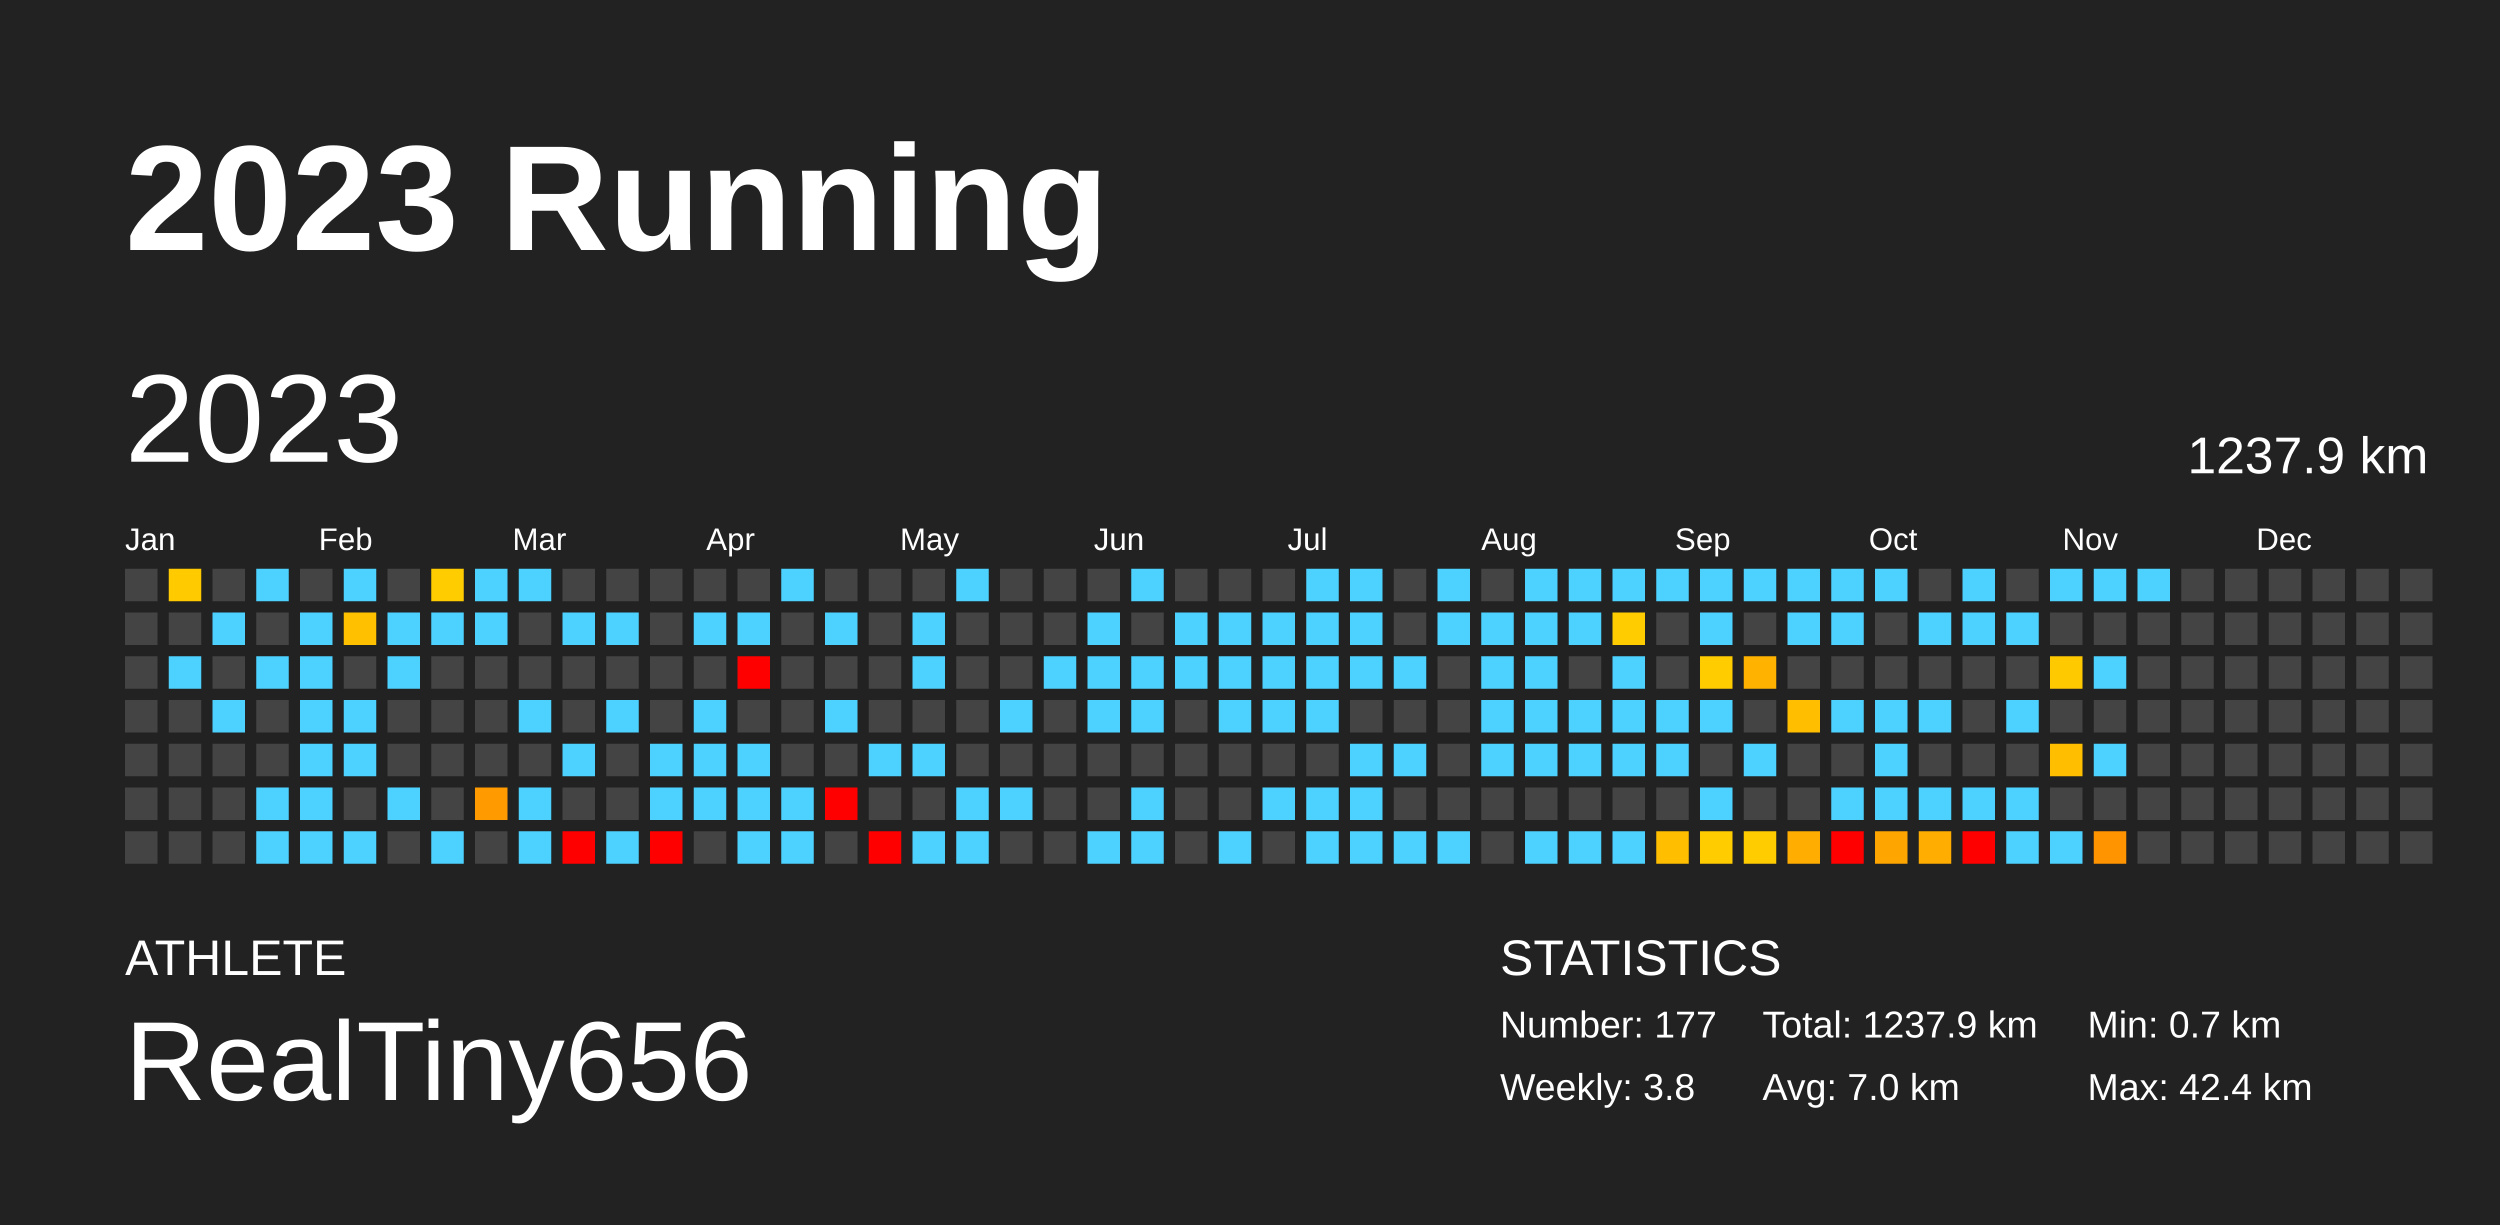
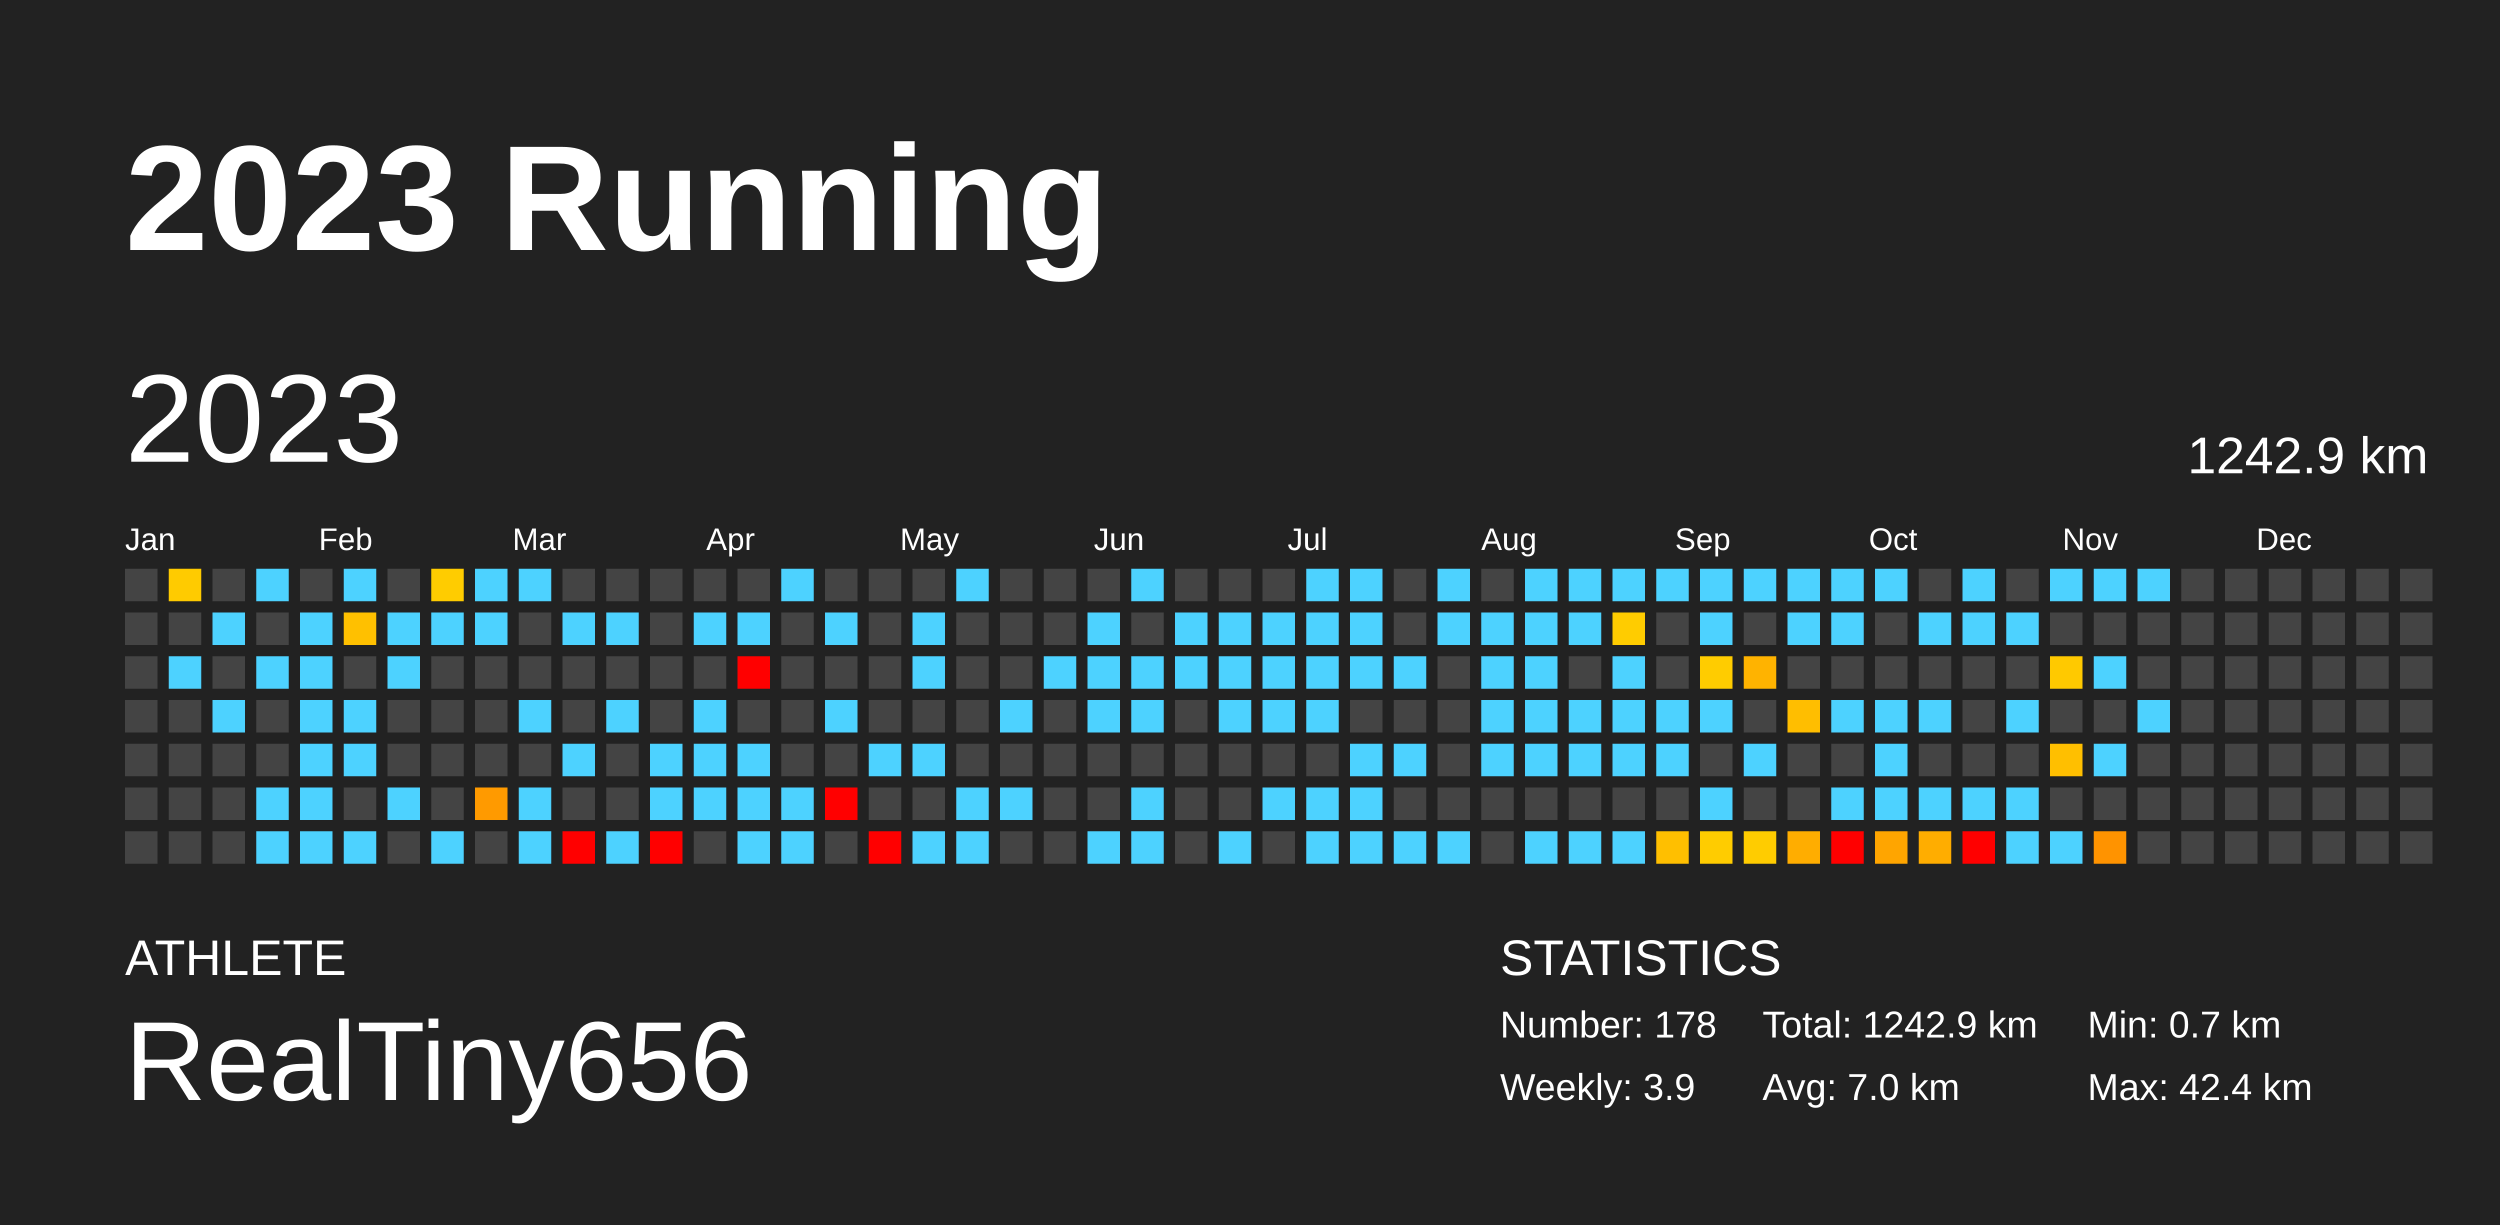
<svg xmlns="http://www.w3.org/2000/svg" baseProfile="full" height="98mm" version="1.1" viewBox="0,0,200,98" width="200mm">
  <defs />
  <rect fill="#222222" height="98" width="200" x="0" y="0" />
  <text fill="#FFFFFF" style="font-size:12px; font-family:Arial; font-weight:bold;" x="10" y="20">2023 Running</text>
  <text fill="#FFFFFF" style="font-size:4px; font-family:Arial" x="10" y="78">ATHLETE</text>
  <text fill="#FFFFFF" style="font-size:9px; font-family:Arial" x="10" y="88">RealTiny656</text>
  <text fill="#FFFFFF" style="font-size:4px; font-family:Arial" x="120" y="78">STATISTICS</text>
-   <text fill="#FFFFFF" style="font-size:3px; font-family:Arial" x="120" y="83">Number: 177</text>
-   <text fill="#FFFFFF" style="font-size:3px; font-family:Arial" x="120" y="88">Weekly: 3.8</text>
-   <text fill="#FFFFFF" style="font-size:3px; font-family:Arial" x="141" y="83">Total: 1237.9 km</text>
+   <text fill="#FFFFFF" style="font-size:3px; font-family:Arial" x="120" y="83">Number: 178</text>
+   <text fill="#FFFFFF" style="font-size:3px; font-family:Arial" x="120" y="88">Weekly: 3.9</text>
+   <text fill="#FFFFFF" style="font-size:3px; font-family:Arial" x="141" y="83">Total: 1242.9 km</text>
  <text fill="#FFFFFF" style="font-size:3px; font-family:Arial" x="141" y="88">Avg: 7.0 km</text>
  <text fill="#FFFFFF" style="font-size:3px; font-family:Arial" x="167" y="83">Min: 0.7 km</text>
  <text fill="#FFFFFF" style="font-size:3px; font-family:Arial" x="167" y="88">Max: 42.4 km</text>
  <text dominant-baseline="hanging" fill="#FFFFFF" style="font-size:10.0px; font-family:Arial;" x="10" y="30">2023</text>
-   <text dominant-baseline="hanging" fill="#FFFFFF" style="font-size:4.125px; font-family:Arial;" x="175" y="35">1237.9 km</text>
+   <text dominant-baseline="hanging" fill="#FFFFFF" style="font-size:4.125px; font-family:Arial;" x="175" y="35">1242.9 km</text>
  <text fill="#FFFFFF" style="font-size:2.5px; font-family:Arial" x="10.0" y="44">Jan</text>
  <text fill="#FFFFFF" style="font-size:2.5px; font-family:Arial" x="25.5" y="44">Feb</text>
  <text fill="#FFFFFF" style="font-size:2.5px; font-family:Arial" x="41.0" y="44">Mar</text>
  <text fill="#FFFFFF" style="font-size:2.5px; font-family:Arial" x="56.5" y="44">Apr</text>
  <text fill="#FFFFFF" style="font-size:2.5px; font-family:Arial" x="72.0" y="44">May</text>
  <text fill="#FFFFFF" style="font-size:2.5px; font-family:Arial" x="87.5" y="44">Jun</text>
  <text fill="#FFFFFF" style="font-size:2.5px; font-family:Arial" x="103.0" y="44">Jul</text>
  <text fill="#FFFFFF" style="font-size:2.5px; font-family:Arial" x="118.5" y="44">Aug</text>
  <text fill="#FFFFFF" style="font-size:2.5px; font-family:Arial" x="134.0" y="44">Sep</text>
  <text fill="#FFFFFF" style="font-size:2.5px; font-family:Arial" x="149.5" y="44">Oct</text>
  <text fill="#FFFFFF" style="font-size:2.5px; font-family:Arial" x="165.0" y="44">Nov</text>
  <text fill="#FFFFFF" style="font-size:2.5px; font-family:Arial" x="180.5" y="44">Dec</text>
  <rect fill="#444444" height="2.6" width="2.6" x="10.0" y="45.5" />
  <rect fill="#444444" height="2.6" width="2.6" x="10.0" y="49.0" />
  <rect fill="#444444" height="2.6" width="2.6" x="10.0" y="52.5" />
  <rect fill="#444444" height="2.6" width="2.6" x="10.0" y="56.0" />
  <rect fill="#444444" height="2.6" width="2.6" x="10.0" y="59.5" />
  <rect fill="#444444" height="2.6" width="2.6" x="10.0" y="63.0" />
  <rect fill="#444444" height="2.6" width="2.6" x="10.0" y="66.5" />
  <rect fill="#ffcb00" height="2.6" width="2.6" x="13.5" y="45.5" />
  <rect fill="#444444" height="2.6" width="2.6" x="13.5" y="49.0" />
  <rect fill="#4dd2ff" height="2.6" width="2.6" x="13.5" y="52.5" />
  <rect fill="#444444" height="2.6" width="2.6" x="13.5" y="56.0" />
  <rect fill="#444444" height="2.6" width="2.6" x="13.5" y="59.5" />
  <rect fill="#444444" height="2.6" width="2.6" x="13.5" y="63.0" />
  <rect fill="#444444" height="2.6" width="2.6" x="13.5" y="66.5" />
  <rect fill="#444444" height="2.6" width="2.6" x="17.0" y="45.5" />
  <rect fill="#4dd2ff" height="2.6" width="2.6" x="17.0" y="49.0" />
  <rect fill="#444444" height="2.6" width="2.6" x="17.0" y="52.5" />
  <rect fill="#4dd2ff" height="2.6" width="2.6" x="17.0" y="56.0" />
  <rect fill="#444444" height="2.6" width="2.6" x="17.0" y="59.5" />
  <rect fill="#444444" height="2.6" width="2.6" x="17.0" y="63.0" />
  <rect fill="#444444" height="2.6" width="2.6" x="17.0" y="66.5" />
  <rect fill="#4dd2ff" height="2.6" width="2.6" x="20.5" y="45.5" />
  <rect fill="#444444" height="2.6" width="2.6" x="20.5" y="49.0" />
  <rect fill="#4dd2ff" height="2.6" width="2.6" x="20.5" y="52.5" />
  <rect fill="#444444" height="2.6" width="2.6" x="20.5" y="56.0" />
  <rect fill="#444444" height="2.6" width="2.6" x="20.5" y="59.5" />
  <rect fill="#4dd2ff" height="2.6" width="2.6" x="20.5" y="63.0" />
  <rect fill="#4dd2ff" height="2.6" width="2.6" x="20.5" y="66.5" />
  <rect fill="#444444" height="2.6" width="2.6" x="24.0" y="45.5" />
  <rect fill="#4dd2ff" height="2.6" width="2.6" x="24.0" y="49.0" />
  <rect fill="#4dd2ff" height="2.6" width="2.6" x="24.0" y="52.5" />
  <rect fill="#4dd2ff" height="2.6" width="2.6" x="24.0" y="56.0" />
  <rect fill="#4dd2ff" height="2.6" width="2.6" x="24.0" y="59.5" />
  <rect fill="#4dd2ff" height="2.6" width="2.6" x="24.0" y="63.0" />
  <rect fill="#4dd2ff" height="2.6" width="2.6" x="24.0" y="66.5" />
  <rect fill="#4dd2ff" height="2.6" width="2.6" x="27.5" y="45.5" />
  <rect fill="#ffc000" height="2.6" width="2.6" x="27.5" y="49.0" />
  <rect fill="#444444" height="2.6" width="2.6" x="27.5" y="52.5" />
  <rect fill="#4dd2ff" height="2.6" width="2.6" x="27.5" y="56.0" />
  <rect fill="#4dd2ff" height="2.6" width="2.6" x="27.5" y="59.5" />
  <rect fill="#444444" height="2.6" width="2.6" x="27.5" y="63.0" />
  <rect fill="#4dd2ff" height="2.6" width="2.6" x="27.5" y="66.5" />
  <rect fill="#444444" height="2.6" width="2.6" x="31.0" y="45.5" />
  <rect fill="#4dd2ff" height="2.6" width="2.6" x="31.0" y="49.0" />
  <rect fill="#4dd2ff" height="2.6" width="2.6" x="31.0" y="52.5" />
  <rect fill="#444444" height="2.6" width="2.6" x="31.0" y="56.0" />
  <rect fill="#444444" height="2.6" width="2.6" x="31.0" y="59.5" />
  <rect fill="#4dd2ff" height="2.6" width="2.6" x="31.0" y="63.0" />
  <rect fill="#444444" height="2.6" width="2.6" x="31.0" y="66.5" />
  <rect fill="#ffcc00" height="2.6" width="2.6" x="34.5" y="45.5" />
  <rect fill="#4dd2ff" height="2.6" width="2.6" x="34.5" y="49.0" />
  <rect fill="#444444" height="2.6" width="2.6" x="34.5" y="52.5" />
  <rect fill="#444444" height="2.6" width="2.6" x="34.5" y="56.0" />
  <rect fill="#444444" height="2.6" width="2.6" x="34.5" y="59.5" />
  <rect fill="#444444" height="2.6" width="2.6" x="34.5" y="63.0" />
  <rect fill="#4dd2ff" height="2.6" width="2.6" x="34.5" y="66.5" />
  <rect fill="#4dd2ff" height="2.6" width="2.6" x="38.0" y="45.5" />
  <rect fill="#4dd2ff" height="2.6" width="2.6" x="38.0" y="49.0" />
  <rect fill="#444444" height="2.6" width="2.6" x="38.0" y="52.5" />
  <rect fill="#444444" height="2.6" width="2.6" x="38.0" y="56.0" />
  <rect fill="#444444" height="2.6" width="2.6" x="38.0" y="59.5" />
  <rect fill="#ff9a00" height="2.6" width="2.6" x="38.0" y="63.0" />
  <rect fill="#444444" height="2.6" width="2.6" x="38.0" y="66.5" />
  <rect fill="#4dd2ff" height="2.6" width="2.6" x="41.5" y="45.5" />
  <rect fill="#444444" height="2.6" width="2.6" x="41.5" y="49.0" />
  <rect fill="#444444" height="2.6" width="2.6" x="41.5" y="52.5" />
  <rect fill="#4dd2ff" height="2.6" width="2.6" x="41.5" y="56.0" />
  <rect fill="#444444" height="2.6" width="2.6" x="41.5" y="59.5" />
  <rect fill="#4dd2ff" height="2.6" width="2.6" x="41.5" y="63.0" />
  <rect fill="#4dd2ff" height="2.6" width="2.6" x="41.5" y="66.5" />
  <rect fill="#444444" height="2.6" width="2.6" x="45.0" y="45.5" />
  <rect fill="#4dd2ff" height="2.6" width="2.6" x="45.0" y="49.0" />
  <rect fill="#444444" height="2.6" width="2.6" x="45.0" y="52.5" />
  <rect fill="#444444" height="2.6" width="2.6" x="45.0" y="56.0" />
  <rect fill="#4dd2ff" height="2.6" width="2.6" x="45.0" y="59.5" />
  <rect fill="#444444" height="2.6" width="2.6" x="45.0" y="63.0" />
  <rect fill="red" height="2.6" width="2.6" x="45.0" y="66.5" />
  <rect fill="#444444" height="2.6" width="2.6" x="48.5" y="45.5" />
  <rect fill="#4dd2ff" height="2.6" width="2.6" x="48.5" y="49.0" />
  <rect fill="#444444" height="2.6" width="2.6" x="48.5" y="52.5" />
  <rect fill="#4dd2ff" height="2.6" width="2.6" x="48.5" y="56.0" />
  <rect fill="#444444" height="2.6" width="2.6" x="48.5" y="59.5" />
  <rect fill="#444444" height="2.6" width="2.6" x="48.5" y="63.0" />
  <rect fill="#4dd2ff" height="2.6" width="2.6" x="48.5" y="66.5" />
  <rect fill="#444444" height="2.6" width="2.6" x="52.0" y="45.5" />
  <rect fill="#444444" height="2.6" width="2.6" x="52.0" y="49.0" />
  <rect fill="#444444" height="2.6" width="2.6" x="52.0" y="52.5" />
  <rect fill="#444444" height="2.6" width="2.6" x="52.0" y="56.0" />
  <rect fill="#4dd2ff" height="2.6" width="2.6" x="52.0" y="59.5" />
  <rect fill="#4dd2ff" height="2.6" width="2.6" x="52.0" y="63.0" />
  <rect fill="red" height="2.6" width="2.6" x="52.0" y="66.5" />
  <rect fill="#444444" height="2.6" width="2.6" x="55.5" y="45.5" />
  <rect fill="#4dd2ff" height="2.6" width="2.6" x="55.5" y="49.0" />
  <rect fill="#444444" height="2.6" width="2.6" x="55.5" y="52.5" />
  <rect fill="#4dd2ff" height="2.6" width="2.6" x="55.5" y="56.0" />
  <rect fill="#4dd2ff" height="2.6" width="2.6" x="55.5" y="59.5" />
  <rect fill="#4dd2ff" height="2.6" width="2.6" x="55.5" y="63.0" />
  <rect fill="#444444" height="2.6" width="2.6" x="55.5" y="66.5" />
  <rect fill="#444444" height="2.6" width="2.6" x="59.0" y="45.5" />
  <rect fill="#4dd2ff" height="2.6" width="2.6" x="59.0" y="49.0" />
  <rect fill="red" height="2.6" width="2.6" x="59.0" y="52.5" />
  <rect fill="#444444" height="2.6" width="2.6" x="59.0" y="56.0" />
  <rect fill="#4dd2ff" height="2.6" width="2.6" x="59.0" y="59.5" />
  <rect fill="#4dd2ff" height="2.6" width="2.6" x="59.0" y="63.0" />
  <rect fill="#4dd2ff" height="2.6" width="2.6" x="59.0" y="66.5" />
  <rect fill="#4dd2ff" height="2.6" width="2.6" x="62.5" y="45.5" />
  <rect fill="#444444" height="2.6" width="2.6" x="62.5" y="49.0" />
  <rect fill="#444444" height="2.6" width="2.6" x="62.5" y="52.5" />
  <rect fill="#444444" height="2.6" width="2.6" x="62.5" y="56.0" />
  <rect fill="#444444" height="2.6" width="2.6" x="62.5" y="59.5" />
  <rect fill="#4dd2ff" height="2.6" width="2.6" x="62.5" y="63.0" />
  <rect fill="#4dd2ff" height="2.6" width="2.6" x="62.5" y="66.5" />
  <rect fill="#444444" height="2.6" width="2.6" x="66.0" y="45.5" />
  <rect fill="#4dd2ff" height="2.6" width="2.6" x="66.0" y="49.0" />
  <rect fill="#444444" height="2.6" width="2.6" x="66.0" y="52.5" />
  <rect fill="#4dd2ff" height="2.6" width="2.6" x="66.0" y="56.0" />
  <rect fill="#444444" height="2.6" width="2.6" x="66.0" y="59.5" />
  <rect fill="red" height="2.6" width="2.6" x="66.0" y="63.0" />
  <rect fill="#444444" height="2.6" width="2.6" x="66.0" y="66.5" />
  <rect fill="#444444" height="2.6" width="2.6" x="69.5" y="45.5" />
  <rect fill="#444444" height="2.6" width="2.6" x="69.5" y="49.0" />
  <rect fill="#444444" height="2.6" width="2.6" x="69.5" y="52.5" />
  <rect fill="#444444" height="2.6" width="2.6" x="69.5" y="56.0" />
  <rect fill="#4dd2ff" height="2.6" width="2.6" x="69.5" y="59.5" />
  <rect fill="#444444" height="2.6" width="2.6" x="69.5" y="63.0" />
  <rect fill="red" height="2.6" width="2.6" x="69.5" y="66.5" />
  <rect fill="#444444" height="2.6" width="2.6" x="73.0" y="45.5" />
  <rect fill="#4dd2ff" height="2.6" width="2.6" x="73.0" y="49.0" />
  <rect fill="#4dd2ff" height="2.6" width="2.6" x="73.0" y="52.5" />
  <rect fill="#444444" height="2.6" width="2.6" x="73.0" y="56.0" />
  <rect fill="#4dd2ff" height="2.6" width="2.6" x="73.0" y="59.5" />
  <rect fill="#444444" height="2.6" width="2.6" x="73.0" y="63.0" />
  <rect fill="#4dd2ff" height="2.6" width="2.6" x="73.0" y="66.5" />
  <rect fill="#4dd2ff" height="2.6" width="2.6" x="76.5" y="45.5" />
  <rect fill="#444444" height="2.6" width="2.6" x="76.5" y="49.0" />
  <rect fill="#444444" height="2.6" width="2.6" x="76.5" y="52.5" />
  <rect fill="#444444" height="2.6" width="2.6" x="76.5" y="56.0" />
  <rect fill="#444444" height="2.6" width="2.6" x="76.5" y="59.5" />
  <rect fill="#4dd2ff" height="2.6" width="2.6" x="76.5" y="63.0" />
  <rect fill="#4dd2ff" height="2.6" width="2.6" x="76.5" y="66.5" />
  <rect fill="#444444" height="2.6" width="2.6" x="80.0" y="45.5" />
  <rect fill="#444444" height="2.6" width="2.6" x="80.0" y="49.0" />
  <rect fill="#444444" height="2.6" width="2.6" x="80.0" y="52.5" />
  <rect fill="#4dd2ff" height="2.6" width="2.6" x="80.0" y="56.0" />
  <rect fill="#444444" height="2.6" width="2.6" x="80.0" y="59.5" />
  <rect fill="#4dd2ff" height="2.6" width="2.6" x="80.0" y="63.0" />
  <rect fill="#444444" height="2.6" width="2.6" x="80.0" y="66.5" />
  <rect fill="#444444" height="2.6" width="2.6" x="83.5" y="45.5" />
  <rect fill="#444444" height="2.6" width="2.6" x="83.5" y="49.0" />
  <rect fill="#4dd2ff" height="2.6" width="2.6" x="83.5" y="52.5" />
  <rect fill="#444444" height="2.6" width="2.6" x="83.5" y="56.0" />
  <rect fill="#444444" height="2.6" width="2.6" x="83.5" y="59.5" />
  <rect fill="#444444" height="2.6" width="2.6" x="83.5" y="63.0" />
  <rect fill="#444444" height="2.6" width="2.6" x="83.5" y="66.5" />
  <rect fill="#444444" height="2.6" width="2.6" x="87.0" y="45.5" />
  <rect fill="#4dd2ff" height="2.6" width="2.6" x="87.0" y="49.0" />
  <rect fill="#4dd2ff" height="2.6" width="2.6" x="87.0" y="52.5" />
  <rect fill="#4dd2ff" height="2.6" width="2.6" x="87.0" y="56.0" />
  <rect fill="#444444" height="2.6" width="2.6" x="87.0" y="59.5" />
  <rect fill="#444444" height="2.6" width="2.6" x="87.0" y="63.0" />
  <rect fill="#4dd2ff" height="2.6" width="2.6" x="87.0" y="66.5" />
  <rect fill="#4dd2ff" height="2.6" width="2.6" x="90.5" y="45.5" />
  <rect fill="#444444" height="2.6" width="2.6" x="90.5" y="49.0" />
  <rect fill="#4dd2ff" height="2.6" width="2.6" x="90.5" y="52.5" />
  <rect fill="#4dd2ff" height="2.6" width="2.6" x="90.5" y="56.0" />
  <rect fill="#444444" height="2.6" width="2.6" x="90.5" y="59.5" />
  <rect fill="#4dd2ff" height="2.6" width="2.6" x="90.5" y="63.0" />
  <rect fill="#4dd2ff" height="2.6" width="2.6" x="90.5" y="66.5" />
  <rect fill="#444444" height="2.6" width="2.6" x="94.0" y="45.5" />
  <rect fill="#4dd2ff" height="2.6" width="2.6" x="94.0" y="49.0" />
  <rect fill="#4dd2ff" height="2.6" width="2.6" x="94.0" y="52.5" />
  <rect fill="#444444" height="2.6" width="2.6" x="94.0" y="56.0" />
  <rect fill="#444444" height="2.6" width="2.6" x="94.0" y="59.5" />
  <rect fill="#444444" height="2.6" width="2.6" x="94.0" y="63.0" />
  <rect fill="#444444" height="2.6" width="2.6" x="94.0" y="66.5" />
  <rect fill="#444444" height="2.6" width="2.6" x="97.5" y="45.5" />
  <rect fill="#4dd2ff" height="2.6" width="2.6" x="97.5" y="49.0" />
  <rect fill="#4dd2ff" height="2.6" width="2.6" x="97.5" y="52.5" />
  <rect fill="#4dd2ff" height="2.6" width="2.6" x="97.5" y="56.0" />
  <rect fill="#444444" height="2.6" width="2.6" x="97.5" y="59.5" />
  <rect fill="#444444" height="2.6" width="2.6" x="97.5" y="63.0" />
  <rect fill="#4dd2ff" height="2.6" width="2.6" x="97.5" y="66.5" />
  <rect fill="#444444" height="2.6" width="2.6" x="101.0" y="45.5" />
  <rect fill="#4dd2ff" height="2.6" width="2.6" x="101.0" y="49.0" />
  <rect fill="#4dd2ff" height="2.6" width="2.6" x="101.0" y="52.5" />
  <rect fill="#4dd2ff" height="2.6" width="2.6" x="101.0" y="56.0" />
  <rect fill="#444444" height="2.6" width="2.6" x="101.0" y="59.5" />
  <rect fill="#4dd2ff" height="2.6" width="2.6" x="101.0" y="63.0" />
  <rect fill="#444444" height="2.6" width="2.6" x="101.0" y="66.5" />
  <rect fill="#4dd2ff" height="2.6" width="2.6" x="104.5" y="45.5" />
  <rect fill="#4dd2ff" height="2.6" width="2.6" x="104.5" y="49.0" />
  <rect fill="#4dd2ff" height="2.6" width="2.6" x="104.5" y="52.5" />
  <rect fill="#4dd2ff" height="2.6" width="2.6" x="104.5" y="56.0" />
  <rect fill="#444444" height="2.6" width="2.6" x="104.5" y="59.5" />
  <rect fill="#4dd2ff" height="2.6" width="2.6" x="104.5" y="63.0" />
  <rect fill="#4dd2ff" height="2.6" width="2.6" x="104.5" y="66.5" />
  <rect fill="#4dd2ff" height="2.6" width="2.6" x="108.0" y="45.5" />
  <rect fill="#4dd2ff" height="2.6" width="2.6" x="108.0" y="49.0" />
  <rect fill="#4dd2ff" height="2.6" width="2.6" x="108.0" y="52.5" />
  <rect fill="#444444" height="2.6" width="2.6" x="108.0" y="56.0" />
  <rect fill="#4dd2ff" height="2.6" width="2.6" x="108.0" y="59.5" />
  <rect fill="#4dd2ff" height="2.6" width="2.6" x="108.0" y="63.0" />
  <rect fill="#4dd2ff" height="2.6" width="2.6" x="108.0" y="66.5" />
  <rect fill="#444444" height="2.6" width="2.6" x="111.5" y="45.5" />
  <rect fill="#444444" height="2.6" width="2.6" x="111.5" y="49.0" />
  <rect fill="#4dd2ff" height="2.6" width="2.6" x="111.5" y="52.5" />
  <rect fill="#444444" height="2.6" width="2.6" x="111.5" y="56.0" />
  <rect fill="#4dd2ff" height="2.6" width="2.6" x="111.5" y="59.5" />
  <rect fill="#444444" height="2.6" width="2.6" x="111.5" y="63.0" />
  <rect fill="#4dd2ff" height="2.6" width="2.6" x="111.5" y="66.5" />
  <rect fill="#4dd2ff" height="2.6" width="2.6" x="115.0" y="45.5" />
  <rect fill="#4dd2ff" height="2.6" width="2.6" x="115.0" y="49.0" />
  <rect fill="#444444" height="2.6" width="2.6" x="115.0" y="52.5" />
  <rect fill="#444444" height="2.6" width="2.6" x="115.0" y="56.0" />
  <rect fill="#444444" height="2.6" width="2.6" x="115.0" y="59.5" />
  <rect fill="#444444" height="2.6" width="2.6" x="115.0" y="63.0" />
  <rect fill="#4dd2ff" height="2.6" width="2.6" x="115.0" y="66.5" />
  <rect fill="#444444" height="2.6" width="2.6" x="118.5" y="45.5" />
  <rect fill="#4dd2ff" height="2.6" width="2.6" x="118.5" y="49.0" />
  <rect fill="#4dd2ff" height="2.6" width="2.6" x="118.5" y="52.5" />
  <rect fill="#4dd2ff" height="2.6" width="2.6" x="118.5" y="56.0" />
  <rect fill="#4dd2ff" height="2.6" width="2.6" x="118.5" y="59.5" />
  <rect fill="#444444" height="2.6" width="2.6" x="118.5" y="63.0" />
  <rect fill="#444444" height="2.6" width="2.6" x="118.5" y="66.5" />
  <rect fill="#4dd2ff" height="2.6" width="2.6" x="122.0" y="45.5" />
  <rect fill="#4dd2ff" height="2.6" width="2.6" x="122.0" y="49.0" />
  <rect fill="#4dd2ff" height="2.6" width="2.6" x="122.0" y="52.5" />
  <rect fill="#4dd2ff" height="2.6" width="2.6" x="122.0" y="56.0" />
  <rect fill="#4dd2ff" height="2.6" width="2.6" x="122.0" y="59.5" />
  <rect fill="#444444" height="2.6" width="2.6" x="122.0" y="63.0" />
  <rect fill="#4dd2ff" height="2.6" width="2.6" x="122.0" y="66.5" />
  <rect fill="#4dd2ff" height="2.6" width="2.6" x="125.5" y="45.5" />
  <rect fill="#4dd2ff" height="2.6" width="2.6" x="125.5" y="49.0" />
  <rect fill="#444444" height="2.6" width="2.6" x="125.5" y="52.5" />
  <rect fill="#4dd2ff" height="2.6" width="2.6" x="125.5" y="56.0" />
  <rect fill="#4dd2ff" height="2.6" width="2.6" x="125.5" y="59.5" />
  <rect fill="#444444" height="2.6" width="2.6" x="125.5" y="63.0" />
  <rect fill="#4dd2ff" height="2.6" width="2.6" x="125.5" y="66.5" />
  <rect fill="#4dd2ff" height="2.6" width="2.6" x="129.0" y="45.5" />
  <rect fill="#ffcc00" height="2.6" width="2.6" x="129.0" y="49.0" />
  <rect fill="#4dd2ff" height="2.6" width="2.6" x="129.0" y="52.5" />
  <rect fill="#4dd2ff" height="2.6" width="2.6" x="129.0" y="56.0" />
  <rect fill="#4dd2ff" height="2.6" width="2.6" x="129.0" y="59.5" />
  <rect fill="#444444" height="2.6" width="2.6" x="129.0" y="63.0" />
  <rect fill="#4dd2ff" height="2.6" width="2.6" x="129.0" y="66.5" />
  <rect fill="#4dd2ff" height="2.6" width="2.6" x="132.5" y="45.5" />
  <rect fill="#444444" height="2.6" width="2.6" x="132.5" y="49.0" />
  <rect fill="#444444" height="2.6" width="2.6" x="132.5" y="52.5" />
  <rect fill="#4dd2ff" height="2.6" width="2.6" x="132.5" y="56.0" />
  <rect fill="#4dd2ff" height="2.6" width="2.6" x="132.5" y="59.5" />
  <rect fill="#444444" height="2.6" width="2.6" x="132.5" y="63.0" />
  <rect fill="#ffbf00" height="2.6" width="2.6" x="132.5" y="66.5" />
  <rect fill="#4dd2ff" height="2.6" width="2.6" x="136.0" y="45.5" />
  <rect fill="#4dd2ff" height="2.6" width="2.6" x="136.0" y="49.0" />
  <rect fill="#ffcc00" height="2.6" width="2.6" x="136.0" y="52.5" />
  <rect fill="#4dd2ff" height="2.6" width="2.6" x="136.0" y="56.0" />
  <rect fill="#444444" height="2.6" width="2.6" x="136.0" y="59.5" />
  <rect fill="#4dd2ff" height="2.6" width="2.6" x="136.0" y="63.0" />
  <rect fill="#ffcc00" height="2.6" width="2.6" x="136.0" y="66.5" />
  <rect fill="#4dd2ff" height="2.6" width="2.6" x="139.5" y="45.5" />
  <rect fill="#444444" height="2.6" width="2.6" x="139.5" y="49.0" />
  <rect fill="#ffb300" height="2.6" width="2.6" x="139.5" y="52.5" />
  <rect fill="#444444" height="2.6" width="2.6" x="139.5" y="56.0" />
  <rect fill="#4dd2ff" height="2.6" width="2.6" x="139.5" y="59.5" />
  <rect fill="#444444" height="2.6" width="2.6" x="139.5" y="63.0" />
  <rect fill="#ffcc00" height="2.6" width="2.6" x="139.5" y="66.5" />
  <rect fill="#4dd2ff" height="2.6" width="2.6" x="143.0" y="45.5" />
  <rect fill="#4dd2ff" height="2.6" width="2.6" x="143.0" y="49.0" />
  <rect fill="#444444" height="2.6" width="2.6" x="143.0" y="52.5" />
  <rect fill="#ffbe00" height="2.6" width="2.6" x="143.0" y="56.0" />
  <rect fill="#444444" height="2.6" width="2.6" x="143.0" y="59.5" />
  <rect fill="#444444" height="2.6" width="2.6" x="143.0" y="63.0" />
  <rect fill="#ffad00" height="2.6" width="2.6" x="143.0" y="66.5" />
  <rect fill="#4dd2ff" height="2.6" width="2.6" x="146.5" y="45.5" />
  <rect fill="#4dd2ff" height="2.6" width="2.6" x="146.5" y="49.0" />
  <rect fill="#444444" height="2.6" width="2.6" x="146.5" y="52.5" />
  <rect fill="#4dd2ff" height="2.6" width="2.6" x="146.5" y="56.0" />
  <rect fill="#444444" height="2.6" width="2.6" x="146.5" y="59.5" />
  <rect fill="#4dd2ff" height="2.6" width="2.6" x="146.5" y="63.0" />
  <rect fill="red" height="2.6" width="2.6" x="146.5" y="66.5" />
  <rect fill="#4dd2ff" height="2.6" width="2.6" x="150.0" y="45.5" />
  <rect fill="#444444" height="2.6" width="2.6" x="150.0" y="49.0" />
  <rect fill="#444444" height="2.6" width="2.6" x="150.0" y="52.5" />
  <rect fill="#4dd2ff" height="2.6" width="2.6" x="150.0" y="56.0" />
  <rect fill="#4dd2ff" height="2.6" width="2.6" x="150.0" y="59.5" />
  <rect fill="#4dd2ff" height="2.6" width="2.6" x="150.0" y="63.0" />
  <rect fill="#ffa500" height="2.6" width="2.6" x="150.0" y="66.5" />
  <rect fill="#444444" height="2.6" width="2.6" x="153.5" y="45.5" />
  <rect fill="#4dd2ff" height="2.6" width="2.6" x="153.5" y="49.0" />
  <rect fill="#444444" height="2.6" width="2.6" x="153.5" y="52.5" />
  <rect fill="#4dd2ff" height="2.6" width="2.6" x="153.5" y="56.0" />
  <rect fill="#444444" height="2.6" width="2.6" x="153.5" y="59.5" />
  <rect fill="#4dd2ff" height="2.6" width="2.6" x="153.5" y="63.0" />
  <rect fill="#ffad00" height="2.6" width="2.6" x="153.5" y="66.5" />
  <rect fill="#4dd2ff" height="2.6" width="2.6" x="157.0" y="45.5" />
  <rect fill="#4dd2ff" height="2.6" width="2.6" x="157.0" y="49.0" />
  <rect fill="#444444" height="2.6" width="2.6" x="157.0" y="52.5" />
  <rect fill="#444444" height="2.6" width="2.6" x="157.0" y="56.0" />
  <rect fill="#444444" height="2.6" width="2.6" x="157.0" y="59.5" />
  <rect fill="#4dd2ff" height="2.6" width="2.6" x="157.0" y="63.0" />
  <rect fill="red" height="2.6" width="2.6" x="157.0" y="66.5" />
  <rect fill="#444444" height="2.6" width="2.6" x="160.5" y="45.5" />
  <rect fill="#4dd2ff" height="2.6" width="2.6" x="160.5" y="49.0" />
  <rect fill="#444444" height="2.6" width="2.6" x="160.5" y="52.5" />
  <rect fill="#4dd2ff" height="2.6" width="2.6" x="160.5" y="56.0" />
  <rect fill="#444444" height="2.6" width="2.6" x="160.5" y="59.5" />
  <rect fill="#4dd2ff" height="2.6" width="2.6" x="160.5" y="63.0" />
  <rect fill="#4dd2ff" height="2.6" width="2.6" x="160.5" y="66.5" />
  <rect fill="#4dd2ff" height="2.6" width="2.6" x="164.0" y="45.5" />
  <rect fill="#444444" height="2.6" width="2.6" x="164.0" y="49.0" />
  <rect fill="#ffc900" height="2.6" width="2.6" x="164.0" y="52.5" />
  <rect fill="#444444" height="2.6" width="2.6" x="164.0" y="56.0" />
  <rect fill="#ffbf00" height="2.6" width="2.6" x="164.0" y="59.5" />
  <rect fill="#444444" height="2.6" width="2.6" x="164.0" y="63.0" />
  <rect fill="#4dd2ff" height="2.6" width="2.6" x="164.0" y="66.5" />
  <rect fill="#4dd2ff" height="2.6" width="2.6" x="167.5" y="45.5" />
  <rect fill="#444444" height="2.6" width="2.6" x="167.5" y="49.0" />
  <rect fill="#4dd2ff" height="2.6" width="2.6" x="167.5" y="52.5" />
  <rect fill="#444444" height="2.6" width="2.6" x="167.5" y="56.0" />
  <rect fill="#4dd2ff" height="2.6" width="2.6" x="167.5" y="59.5" />
  <rect fill="#444444" height="2.6" width="2.6" x="167.5" y="63.0" />
  <rect fill="#ff9300" height="2.6" width="2.6" x="167.5" y="66.5" />
  <rect fill="#4dd2ff" height="2.6" width="2.6" x="171.0" y="45.5" />
  <rect fill="#444444" height="2.6" width="2.6" x="171.0" y="49.0" />
  <rect fill="#444444" height="2.6" width="2.6" x="171.0" y="52.5" />
-   <rect fill="#444444" height="2.6" width="2.6" x="171.0" y="56.0" />
+   <rect fill="#4dd2ff" height="2.6" width="2.6" x="171.0" y="56.0" />
  <rect fill="#444444" height="2.6" width="2.6" x="171.0" y="59.5" />
  <rect fill="#444444" height="2.6" width="2.6" x="171.0" y="63.0" />
  <rect fill="#444444" height="2.6" width="2.6" x="171.0" y="66.5" />
  <rect fill="#444444" height="2.6" width="2.6" x="174.5" y="45.5" />
  <rect fill="#444444" height="2.6" width="2.6" x="174.5" y="49.0" />
  <rect fill="#444444" height="2.6" width="2.6" x="174.5" y="52.5" />
  <rect fill="#444444" height="2.6" width="2.6" x="174.5" y="56.0" />
  <rect fill="#444444" height="2.6" width="2.6" x="174.5" y="59.5" />
  <rect fill="#444444" height="2.6" width="2.6" x="174.5" y="63.0" />
  <rect fill="#444444" height="2.6" width="2.6" x="174.5" y="66.5" />
  <rect fill="#444444" height="2.6" width="2.6" x="178.0" y="45.5" />
  <rect fill="#444444" height="2.6" width="2.6" x="178.0" y="49.0" />
  <rect fill="#444444" height="2.6" width="2.6" x="178.0" y="52.5" />
  <rect fill="#444444" height="2.6" width="2.6" x="178.0" y="56.0" />
  <rect fill="#444444" height="2.6" width="2.6" x="178.0" y="59.5" />
  <rect fill="#444444" height="2.6" width="2.6" x="178.0" y="63.0" />
  <rect fill="#444444" height="2.6" width="2.6" x="178.0" y="66.5" />
  <rect fill="#444444" height="2.6" width="2.6" x="181.5" y="45.5" />
  <rect fill="#444444" height="2.6" width="2.6" x="181.5" y="49.0" />
  <rect fill="#444444" height="2.6" width="2.6" x="181.5" y="52.5" />
  <rect fill="#444444" height="2.6" width="2.6" x="181.5" y="56.0" />
  <rect fill="#444444" height="2.6" width="2.6" x="181.5" y="59.5" />
  <rect fill="#444444" height="2.6" width="2.6" x="181.5" y="63.0" />
  <rect fill="#444444" height="2.6" width="2.6" x="181.5" y="66.5" />
  <rect fill="#444444" height="2.6" width="2.6" x="185.0" y="45.5" />
  <rect fill="#444444" height="2.6" width="2.6" x="185.0" y="49.0" />
  <rect fill="#444444" height="2.6" width="2.6" x="185.0" y="52.5" />
  <rect fill="#444444" height="2.6" width="2.6" x="185.0" y="56.0" />
  <rect fill="#444444" height="2.6" width="2.6" x="185.0" y="59.5" />
  <rect fill="#444444" height="2.6" width="2.6" x="185.0" y="63.0" />
  <rect fill="#444444" height="2.6" width="2.6" x="185.0" y="66.5" />
  <rect fill="#444444" height="2.6" width="2.6" x="188.5" y="45.5" />
  <rect fill="#444444" height="2.6" width="2.6" x="188.5" y="49.0" />
  <rect fill="#444444" height="2.6" width="2.6" x="188.5" y="52.5" />
  <rect fill="#444444" height="2.6" width="2.6" x="188.5" y="56.0" />
  <rect fill="#444444" height="2.6" width="2.6" x="188.5" y="59.5" />
  <rect fill="#444444" height="2.6" width="2.6" x="188.5" y="63.0" />
  <rect fill="#444444" height="2.6" width="2.6" x="188.5" y="66.5" />
  <rect fill="#444444" height="2.6" width="2.6" x="192.0" y="45.5" />
  <rect fill="#444444" height="2.6" width="2.6" x="192.0" y="49.0" />
  <rect fill="#444444" height="2.6" width="2.6" x="192.0" y="52.5" />
  <rect fill="#444444" height="2.6" width="2.6" x="192.0" y="56.0" />
  <rect fill="#444444" height="2.6" width="2.6" x="192.0" y="59.5" />
  <rect fill="#444444" height="2.6" width="2.6" x="192.0" y="63.0" />
  <rect fill="#444444" height="2.6" width="2.6" x="192.0" y="66.5" />
</svg>
